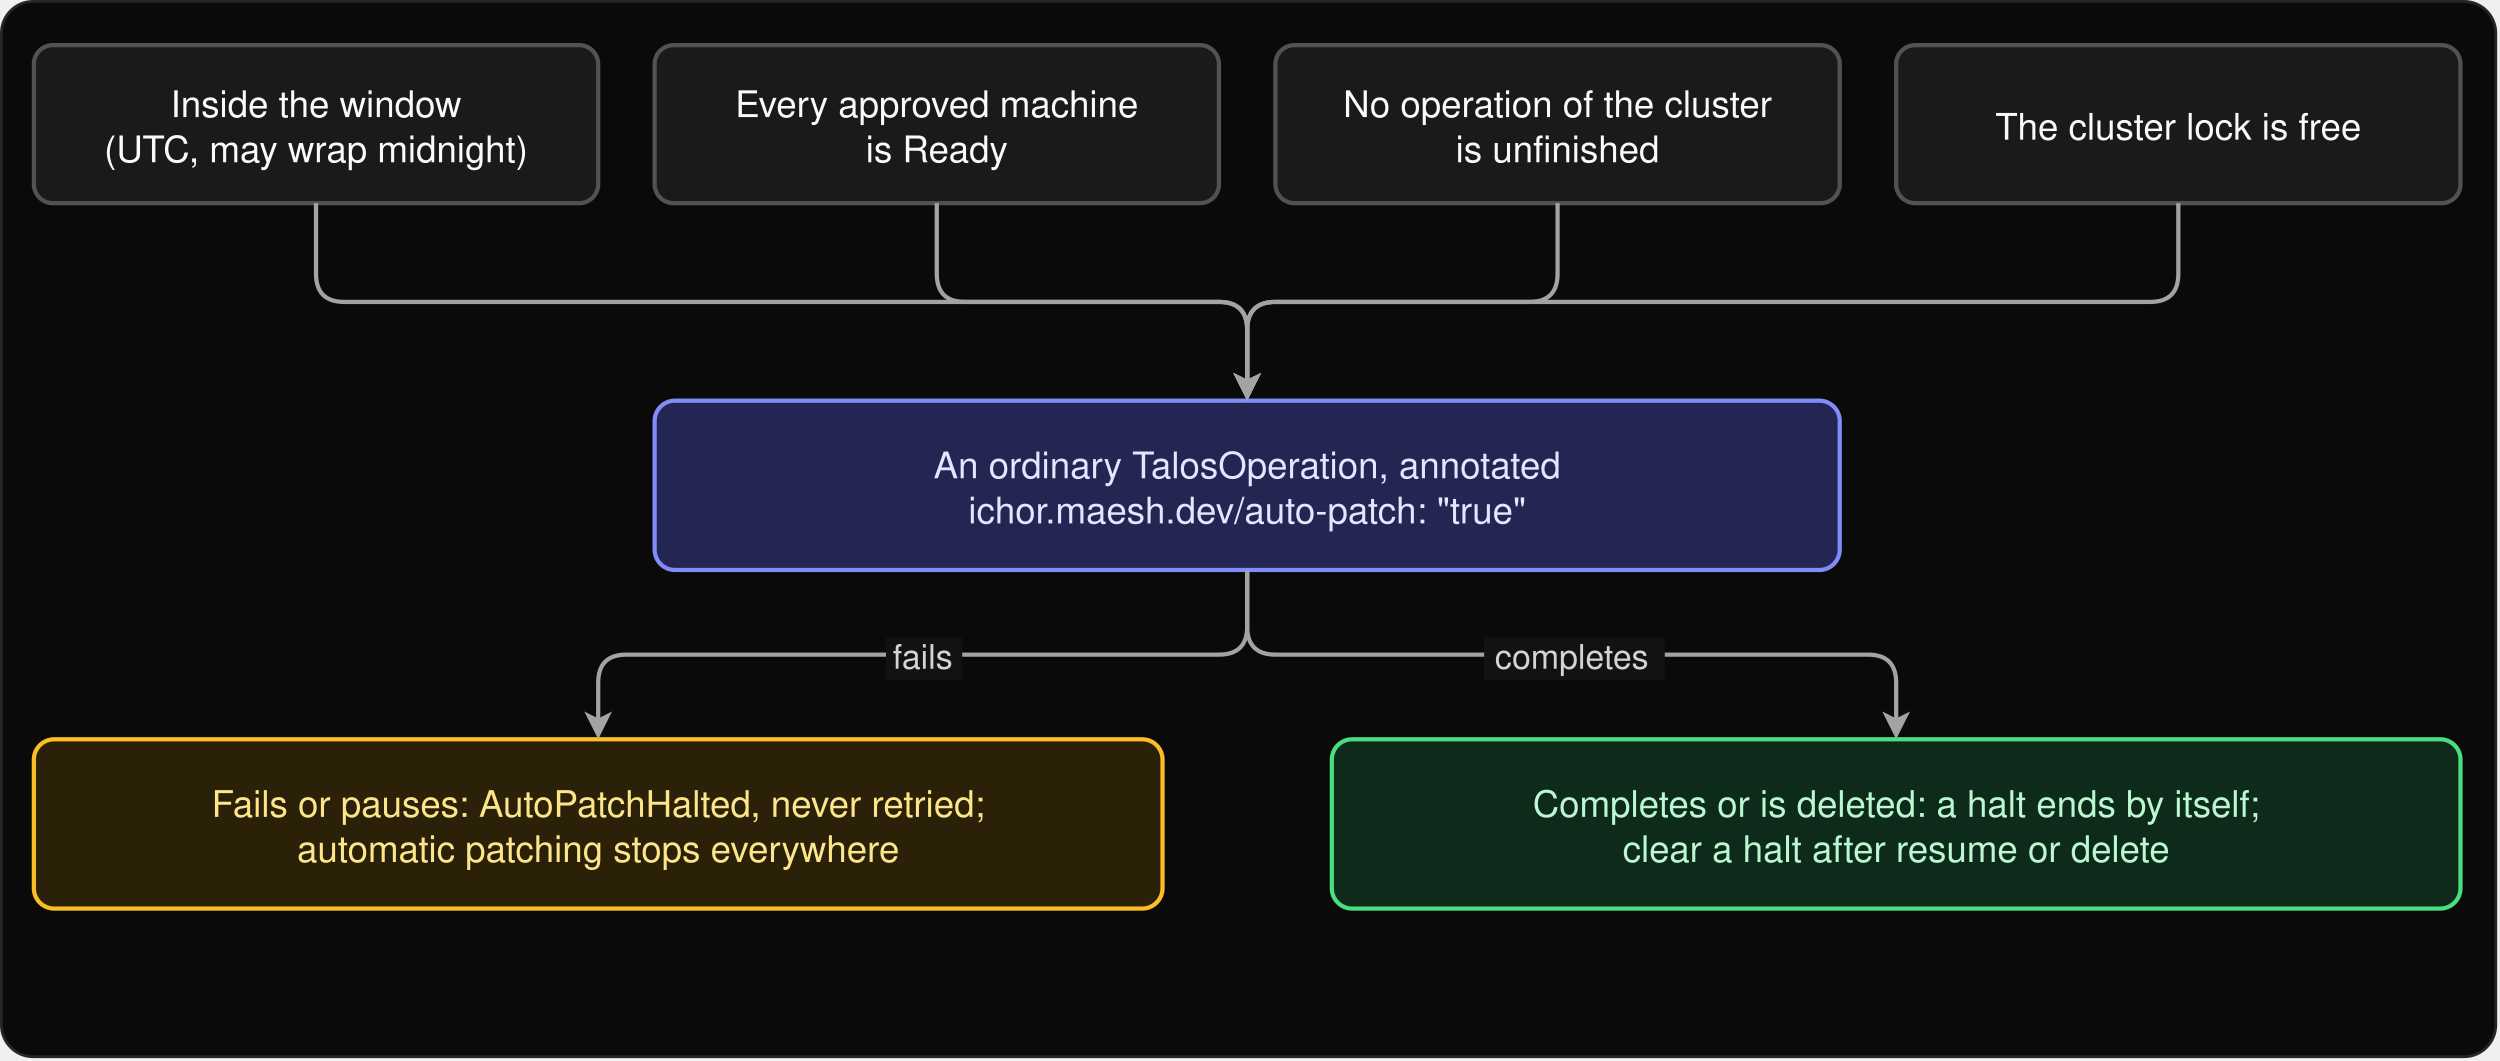
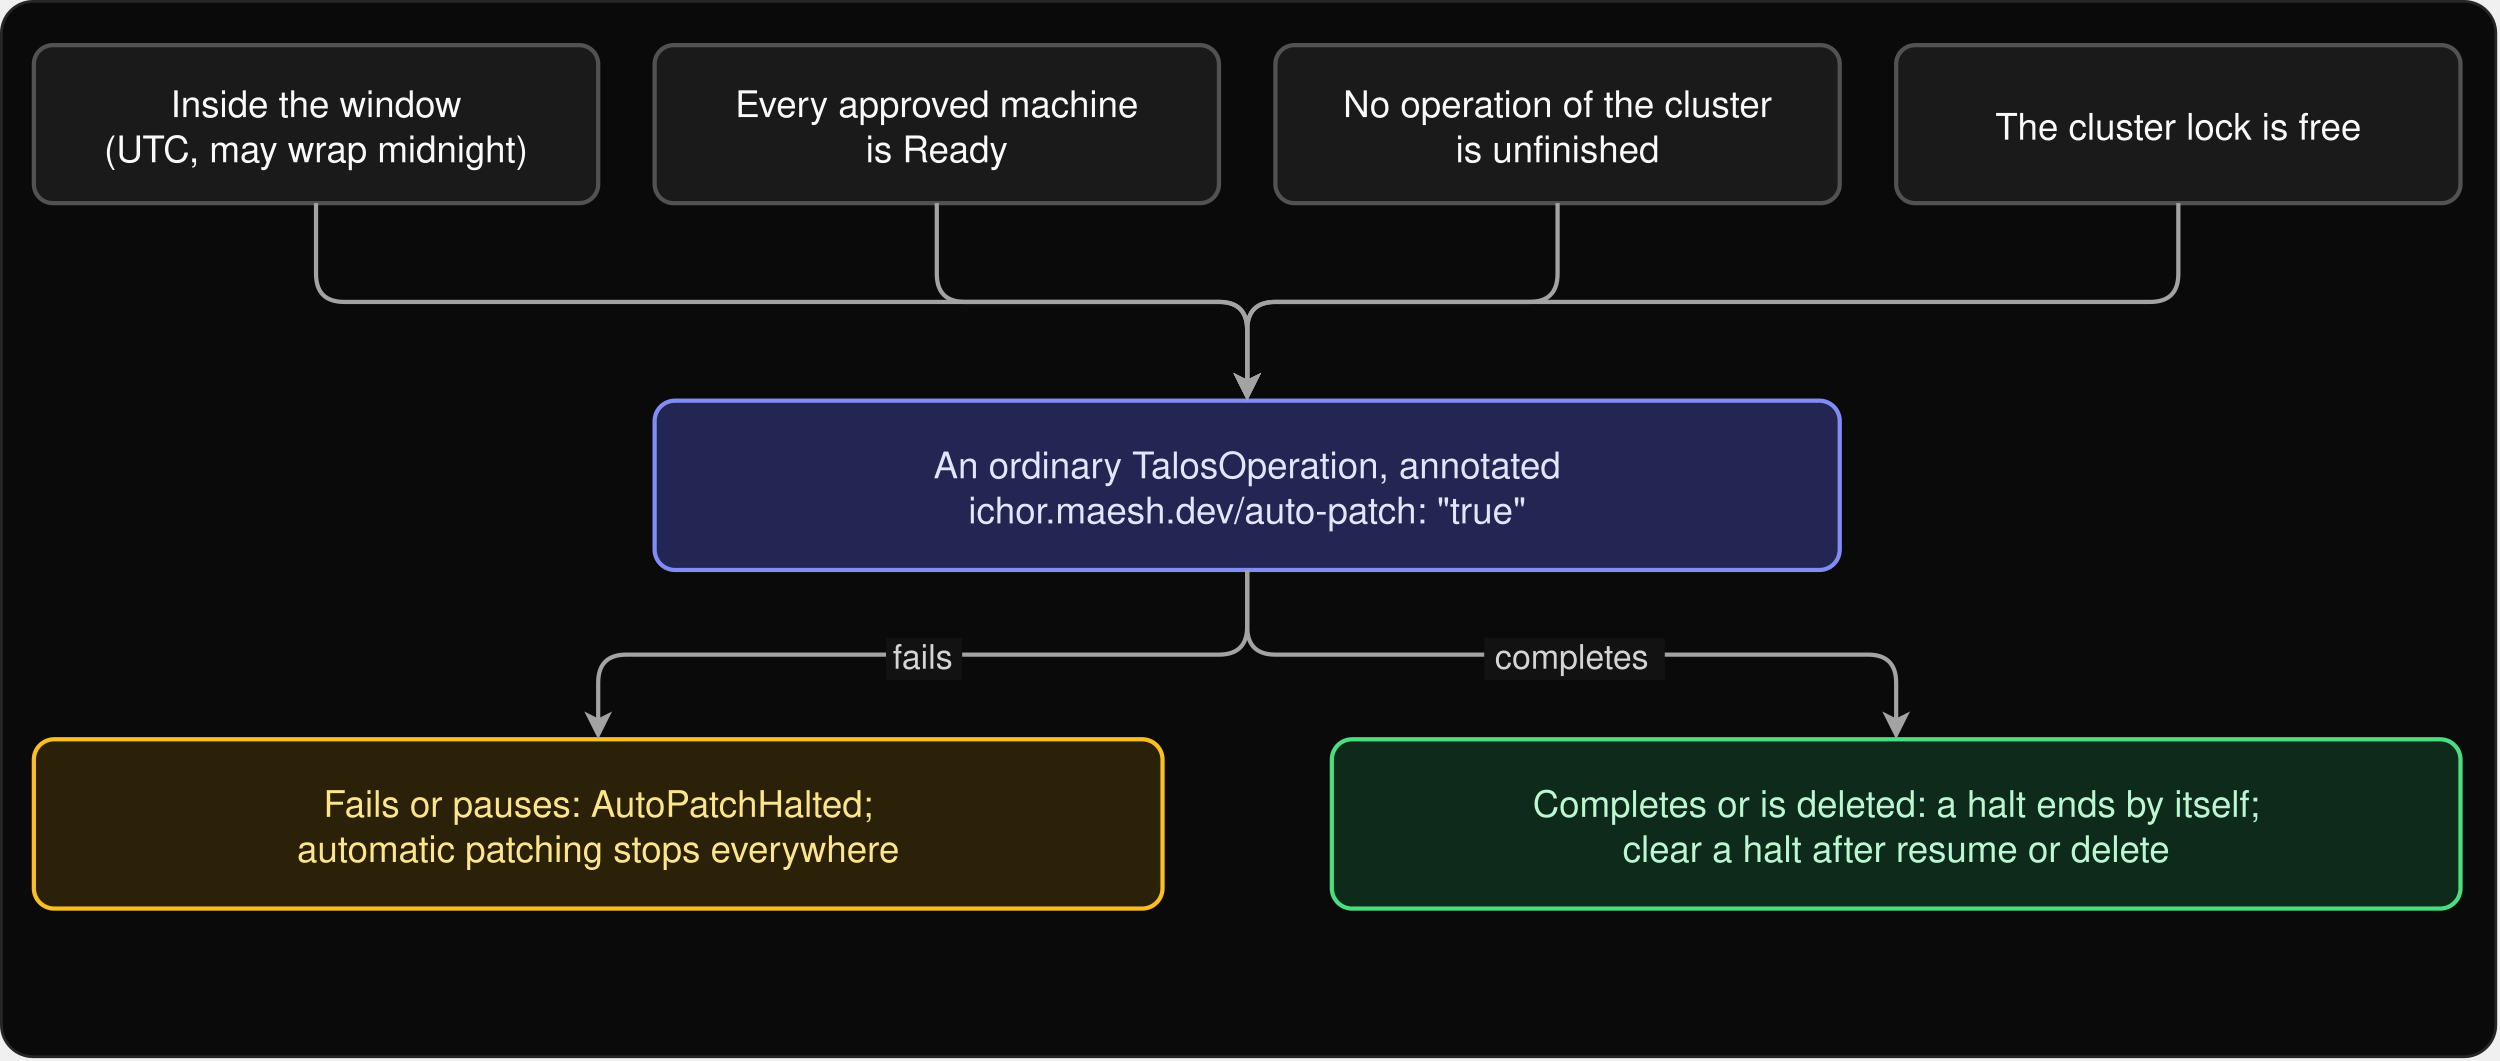
- <svg xmlns="http://www.w3.org/2000/svg" style="background: transparent; background-color: transparent; color-scheme: dark;" version="1.1" width="886px" height="376px" viewBox="0 0 886 376" content="&lt;mxfile host=&quot;Electron&quot;&gt;&#10;  &lt;diagram id=&quot;Automatic patching&quot; name=&quot;Automatic patching&quot;&gt;&#10;    &lt;mxGraphModel grid=&quot;0&quot; gridSize=&quot;10&quot; guides=&quot;1&quot; tooltips=&quot;1&quot; connect=&quot;1&quot; arrows=&quot;1&quot; fold=&quot;0&quot; page=&quot;0&quot; pageScale=&quot;1&quot; pageWidth=&quot;900&quot; pageHeight=&quot;390&quot; math=&quot;0&quot; shadow=&quot;0&quot;&gt;&#10;      &lt;root&gt;&#10;        &lt;mxCell id=&quot;0&quot; style=&quot;html=0;&quot; /&gt;&#10;        &lt;mxCell id=&quot;1&quot; parent=&quot;0&quot; style=&quot;html=0;&quot; /&gt;&#10;        &lt;mxCell id=&quot;pn&quot; parent=&quot;1&quot; style=&quot;rounded=1;arcSize=3;fillColor=light-dark(#FFFFFF,#0A0A0A);strokeColor=light-dark(#E5E5E5,#262626);strokeWidth=1;html=0;&quot; value=&quot;&quot; vertex=&quot;1&quot;&gt;&#10;          &lt;mxGeometry height=&quot;374&quot; width=&quot;884&quot; x=&quot;8&quot; y=&quot;8&quot; as=&quot;geometry&quot; /&gt;&#10;        &lt;/mxCell&gt;&#10;        &lt;mxCell id=&quot;g1&quot; parent=&quot;1&quot; style=&quot;rounded=1;arcSize=12;fillColor=light-dark(#FFFFFF,#1A1A1A);strokeColor=light-dark(#A3A3A3,#525252);strokeWidth=1.5;fontColor=light-dark(#171717,#FAFAFA);fontFamily=Helvetica;fontSize=13;align=center;verticalAlign=middle;html=0;&quot; value=&quot;Inside the window&amp;#xa;(UTC, may wrap midnight)&quot; vertex=&quot;1&quot;&gt;&#10;          &lt;mxGeometry height=&quot;56&quot; width=&quot;200&quot; x=&quot;20&quot; y=&quot;24&quot; as=&quot;geometry&quot; /&gt;&#10;        &lt;/mxCell&gt;&#10;        &lt;mxCell id=&quot;g2&quot; parent=&quot;1&quot; style=&quot;rounded=1;arcSize=12;fillColor=light-dark(#FFFFFF,#1A1A1A);strokeColor=light-dark(#A3A3A3,#525252);strokeWidth=1.5;fontColor=light-dark(#171717,#FAFAFA);fontFamily=Helvetica;fontSize=13;align=center;verticalAlign=middle;html=0;&quot; value=&quot;Every approved machine&amp;#xa;is Ready&quot; vertex=&quot;1&quot;&gt;&#10;          &lt;mxGeometry height=&quot;56&quot; width=&quot;200&quot; x=&quot;240&quot; y=&quot;24&quot; as=&quot;geometry&quot; /&gt;&#10;        &lt;/mxCell&gt;&#10;        &lt;mxCell id=&quot;g3&quot; parent=&quot;1&quot; style=&quot;rounded=1;arcSize=12;fillColor=light-dark(#FFFFFF,#1A1A1A);strokeColor=light-dark(#A3A3A3,#525252);strokeWidth=1.5;fontColor=light-dark(#171717,#FAFAFA);fontFamily=Helvetica;fontSize=13;align=center;verticalAlign=middle;html=0;&quot; value=&quot;No operation of the cluster&amp;#xa;is unfinished&quot; vertex=&quot;1&quot;&gt;&#10;          &lt;mxGeometry height=&quot;56&quot; width=&quot;200&quot; x=&quot;460&quot; y=&quot;24&quot; as=&quot;geometry&quot; /&gt;&#10;        &lt;/mxCell&gt;&#10;        &lt;mxCell id=&quot;g4&quot; parent=&quot;1&quot; style=&quot;rounded=1;arcSize=12;fillColor=light-dark(#FFFFFF,#1A1A1A);strokeColor=light-dark(#A3A3A3,#525252);strokeWidth=1.5;fontColor=light-dark(#171717,#FAFAFA);fontFamily=Helvetica;fontSize=13;align=center;verticalAlign=middle;html=0;&quot; value=&quot;The cluster lock is free&quot; vertex=&quot;1&quot;&gt;&#10;          &lt;mxGeometry height=&quot;56&quot; width=&quot;200&quot; x=&quot;680&quot; y=&quot;24&quot; as=&quot;geometry&quot; /&gt;&#10;        &lt;/mxCell&gt;&#10;        &lt;mxCell id=&quot;g5&quot; parent=&quot;1&quot; style=&quot;rounded=1;arcSize=12;fillColor=light-dark(#EEF2FF,#232553);strokeColor=light-dark(#6366F1,#818CF8);strokeWidth=1.5;fontColor=light-dark(#1E1B4B,#E0E7FF);fontFamily=Helvetica;fontSize=13;align=center;verticalAlign=middle;html=0;&quot; value=&quot;An ordinary TalosOperation, annotated&amp;#xa;ichor.maesh.dev/auto-patch: &amp;quot;true&amp;quot;&quot; vertex=&quot;1&quot;&gt;&#10;          &lt;mxGeometry height=&quot;60&quot; width=&quot;420&quot; x=&quot;240&quot; y=&quot;150&quot; as=&quot;geometry&quot; /&gt;&#10;        &lt;/mxCell&gt;&#10;        &lt;mxCell id=&quot;g6&quot; parent=&quot;1&quot; style=&quot;rounded=1;arcSize=12;fillColor=light-dark(#FFFBEB,#2B2008);strokeColor=light-dark(#D97706,#FBBF24);strokeWidth=1.5;fontColor=light-dark(#78350F,#FDE68A);fontFamily=Helvetica;fontSize=13;align=center;verticalAlign=middle;html=0;&quot; value=&quot;Fails or pauses: AutoPatchHalted, never retried;&amp;#xa;automatic patching stops everywhere&quot; vertex=&quot;1&quot;&gt;&#10;          &lt;mxGeometry height=&quot;60&quot; width=&quot;400&quot; x=&quot;20&quot; y=&quot;270&quot; as=&quot;geometry&quot; /&gt;&#10;        &lt;/mxCell&gt;&#10;        &lt;mxCell id=&quot;g7&quot; parent=&quot;1&quot; style=&quot;rounded=1;arcSize=12;fillColor=light-dark(#F0FDF4,#0E2A1B);strokeColor=light-dark(#16A34A,#4ADE80);strokeWidth=1.5;fontColor=light-dark(#14532D,#BBF7D0);fontFamily=Helvetica;fontSize=13;align=center;verticalAlign=middle;html=0;&quot; value=&quot;Completes or is deleted: a halt ends by itself;&amp;#xa;clear a halt after resume or delete&quot; vertex=&quot;1&quot;&gt;&#10;          &lt;mxGeometry height=&quot;60&quot; width=&quot;400&quot; x=&quot;480&quot; y=&quot;270&quot; as=&quot;geometry&quot; /&gt;&#10;        &lt;/mxCell&gt;&#10;        &lt;mxCell id=&quot;h1&quot; edge=&quot;1&quot; parent=&quot;1&quot; source=&quot;g1&quot; style=&quot;edgeStyle=orthogonalEdgeStyle;rounded=1;orthogonalLoop=1;jettySize=auto;html=0;strokeColor=light-dark(#737373,#A3A3A3);strokeWidth=1.5;endArrow=classic;endFill=1;endSize=5;fontFamily=Helvetica;fontSize=12;fontColor=light-dark(#404040,#D4D4D4);exitX=0.5;exitY=1;exitDx=0;exitDy=0;entryX=0.5;entryY=0;entryDx=0;entryDy=0;&quot; target=&quot;g5&quot; value=&quot;&quot;&gt;&#10;          &lt;mxGeometry relative=&quot;1&quot; as=&quot;geometry&quot; /&gt;&#10;        &lt;/mxCell&gt;&#10;        &lt;mxCell id=&quot;h2&quot; edge=&quot;1&quot; parent=&quot;1&quot; source=&quot;g2&quot; style=&quot;edgeStyle=orthogonalEdgeStyle;rounded=1;orthogonalLoop=1;jettySize=auto;html=0;strokeColor=light-dark(#737373,#A3A3A3);strokeWidth=1.5;endArrow=classic;endFill=1;endSize=5;fontFamily=Helvetica;fontSize=12;fontColor=light-dark(#404040,#D4D4D4);exitX=0.5;exitY=1;exitDx=0;exitDy=0;entryX=0.5;entryY=0;entryDx=0;entryDy=0;&quot; target=&quot;g5&quot; value=&quot;&quot;&gt;&#10;          &lt;mxGeometry relative=&quot;1&quot; as=&quot;geometry&quot; /&gt;&#10;        &lt;/mxCell&gt;&#10;        &lt;mxCell id=&quot;h3&quot; edge=&quot;1&quot; parent=&quot;1&quot; source=&quot;g3&quot; style=&quot;edgeStyle=orthogonalEdgeStyle;rounded=1;orthogonalLoop=1;jettySize=auto;html=0;strokeColor=light-dark(#737373,#A3A3A3);strokeWidth=1.5;endArrow=classic;endFill=1;endSize=5;fontFamily=Helvetica;fontSize=12;fontColor=light-dark(#404040,#D4D4D4);exitX=0.5;exitY=1;exitDx=0;exitDy=0;entryX=0.5;entryY=0;entryDx=0;entryDy=0;&quot; target=&quot;g5&quot; value=&quot;&quot;&gt;&#10;          &lt;mxGeometry relative=&quot;1&quot; as=&quot;geometry&quot; /&gt;&#10;        &lt;/mxCell&gt;&#10;        &lt;mxCell id=&quot;h4&quot; edge=&quot;1&quot; parent=&quot;1&quot; source=&quot;g4&quot; style=&quot;edgeStyle=orthogonalEdgeStyle;rounded=1;orthogonalLoop=1;jettySize=auto;html=0;strokeColor=light-dark(#737373,#A3A3A3);strokeWidth=1.5;endArrow=classic;endFill=1;endSize=5;fontFamily=Helvetica;fontSize=12;fontColor=light-dark(#404040,#D4D4D4);exitX=0.5;exitY=1;exitDx=0;exitDy=0;entryX=0.5;entryY=0;entryDx=0;entryDy=0;&quot; target=&quot;g5&quot; value=&quot;&quot;&gt;&#10;          &lt;mxGeometry relative=&quot;1&quot; as=&quot;geometry&quot; /&gt;&#10;        &lt;/mxCell&gt;&#10;        &lt;mxCell id=&quot;h5&quot; edge=&quot;1&quot; parent=&quot;1&quot; source=&quot;g5&quot; style=&quot;edgeStyle=orthogonalEdgeStyle;rounded=1;orthogonalLoop=1;jettySize=auto;html=0;strokeColor=light-dark(#737373,#A3A3A3);strokeWidth=1.5;endArrow=classic;endFill=1;endSize=5;fontFamily=Helvetica;fontSize=12;fontColor=light-dark(#404040,#D4D4D4);exitX=0.5;exitY=1;exitDx=0;exitDy=0;entryX=0.5;entryY=0;entryDx=0;entryDy=0;&quot; target=&quot;g6&quot; value=&quot;fails&quot;&gt;&#10;          &lt;mxGeometry relative=&quot;1&quot; as=&quot;geometry&quot; /&gt;&#10;        &lt;/mxCell&gt;&#10;        &lt;mxCell id=&quot;h6&quot; edge=&quot;1&quot; parent=&quot;1&quot; source=&quot;g5&quot; style=&quot;edgeStyle=orthogonalEdgeStyle;rounded=1;orthogonalLoop=1;jettySize=auto;html=0;strokeColor=light-dark(#737373,#A3A3A3);strokeWidth=1.5;endArrow=classic;endFill=1;endSize=5;fontFamily=Helvetica;fontSize=12;fontColor=light-dark(#404040,#D4D4D4);exitX=0.5;exitY=1;exitDx=0;exitDy=0;entryX=0.5;entryY=0;entryDx=0;entryDy=0;&quot; target=&quot;g7&quot; value=&quot;completes&quot;&gt;&#10;          &lt;mxGeometry relative=&quot;1&quot; as=&quot;geometry&quot; /&gt;&#10;        &lt;/mxCell&gt;&#10;      &lt;/root&gt;&#10;    &lt;/mxGraphModel&gt;&#10;  &lt;/diagram&gt;&#10;&lt;/mxfile&gt;&#10;">
+ <svg xmlns="http://www.w3.org/2000/svg" style="background: transparent; background-color: transparent; color-scheme: dark;" version="1.1" width="886px" height="376px" viewBox="0 0 886 376" content="&lt;mxfile host=&quot;Electron&quot;&gt;&#10;  &lt;diagram id=&quot;Automatic patching&quot; name=&quot;Automatic patching&quot;&gt;&#10;    &lt;mxGraphModel grid=&quot;0&quot; gridSize=&quot;10&quot; guides=&quot;1&quot; tooltips=&quot;1&quot; connect=&quot;1&quot; arrows=&quot;1&quot; fold=&quot;0&quot; page=&quot;0&quot; pageScale=&quot;1&quot; pageWidth=&quot;900&quot; pageHeight=&quot;390&quot; math=&quot;0&quot; shadow=&quot;0&quot;&gt;&#10;      &lt;root&gt;&#10;        &lt;mxCell id=&quot;0&quot; style=&quot;html=0;&quot; /&gt;&#10;        &lt;mxCell id=&quot;1&quot; parent=&quot;0&quot; style=&quot;html=0;&quot; /&gt;&#10;        &lt;mxCell id=&quot;pn&quot; parent=&quot;1&quot; style=&quot;rounded=1;arcSize=3;fillColor=light-dark(#FFFFFF,#0A0A0A);strokeColor=light-dark(#E5E5E5,#262626);strokeWidth=1;html=0;&quot; value=&quot;&quot; vertex=&quot;1&quot;&gt;&#10;          &lt;mxGeometry height=&quot;374&quot; width=&quot;884&quot; x=&quot;8&quot; y=&quot;8&quot; as=&quot;geometry&quot; /&gt;&#10;        &lt;/mxCell&gt;&#10;        &lt;mxCell id=&quot;g1&quot; parent=&quot;1&quot; style=&quot;rounded=1;arcSize=12;fillColor=light-dark(#FFFFFF,#1A1A1A);strokeColor=light-dark(#A3A3A3,#525252);strokeWidth=1.5;fontColor=light-dark(#171717,#FAFAFA);fontFamily=Helvetica;fontSize=13;align=center;verticalAlign=middle;html=0;&quot; value=&quot;Inside the window&amp;#xa;(UTC, may wrap midnight)&quot; vertex=&quot;1&quot;&gt;&#10;          &lt;mxGeometry height=&quot;56&quot; width=&quot;200&quot; x=&quot;20&quot; y=&quot;24&quot; as=&quot;geometry&quot; /&gt;&#10;        &lt;/mxCell&gt;&#10;        &lt;mxCell id=&quot;g2&quot; parent=&quot;1&quot; style=&quot;rounded=1;arcSize=12;fillColor=light-dark(#FFFFFF,#1A1A1A);strokeColor=light-dark(#A3A3A3,#525252);strokeWidth=1.5;fontColor=light-dark(#171717,#FAFAFA);fontFamily=Helvetica;fontSize=13;align=center;verticalAlign=middle;html=0;&quot; value=&quot;Every approved machine&amp;#xa;is Ready&quot; vertex=&quot;1&quot;&gt;&#10;          &lt;mxGeometry height=&quot;56&quot; width=&quot;200&quot; x=&quot;240&quot; y=&quot;24&quot; as=&quot;geometry&quot; /&gt;&#10;        &lt;/mxCell&gt;&#10;        &lt;mxCell id=&quot;g3&quot; parent=&quot;1&quot; style=&quot;rounded=1;arcSize=12;fillColor=light-dark(#FFFFFF,#1A1A1A);strokeColor=light-dark(#A3A3A3,#525252);strokeWidth=1.5;fontColor=light-dark(#171717,#FAFAFA);fontFamily=Helvetica;fontSize=13;align=center;verticalAlign=middle;html=0;&quot; value=&quot;No operation of the cluster&amp;#xa;is unfinished&quot; vertex=&quot;1&quot;&gt;&#10;          &lt;mxGeometry height=&quot;56&quot; width=&quot;200&quot; x=&quot;460&quot; y=&quot;24&quot; as=&quot;geometry&quot; /&gt;&#10;        &lt;/mxCell&gt;&#10;        &lt;mxCell id=&quot;g4&quot; parent=&quot;1&quot; style=&quot;rounded=1;arcSize=12;fillColor=light-dark(#FFFFFF,#1A1A1A);strokeColor=light-dark(#A3A3A3,#525252);strokeWidth=1.5;fontColor=light-dark(#171717,#FAFAFA);fontFamily=Helvetica;fontSize=13;align=center;verticalAlign=middle;html=0;&quot; value=&quot;The cluster lock is free&quot; vertex=&quot;1&quot;&gt;&#10;          &lt;mxGeometry height=&quot;56&quot; width=&quot;200&quot; x=&quot;680&quot; y=&quot;24&quot; as=&quot;geometry&quot; /&gt;&#10;        &lt;/mxCell&gt;&#10;        &lt;mxCell id=&quot;g5&quot; parent=&quot;1&quot; style=&quot;rounded=1;arcSize=12;fillColor=light-dark(#EEF2FF,#232553);strokeColor=light-dark(#6366F1,#818CF8);strokeWidth=1.5;fontColor=light-dark(#1E1B4B,#E0E7FF);fontFamily=Helvetica;fontSize=13;align=center;verticalAlign=middle;html=0;&quot; value=&quot;An ordinary TalosOperation, annotated&amp;#xa;ichor.maesh.dev/auto-patch: &amp;quot;true&amp;quot;&quot; vertex=&quot;1&quot;&gt;&#10;          &lt;mxGeometry height=&quot;60&quot; width=&quot;420&quot; x=&quot;240&quot; y=&quot;150&quot; as=&quot;geometry&quot; /&gt;&#10;        &lt;/mxCell&gt;&#10;        &lt;mxCell id=&quot;g6&quot; parent=&quot;1&quot; style=&quot;rounded=1;arcSize=12;fillColor=light-dark(#FFFBEB,#2B2008);strokeColor=light-dark(#D97706,#FBBF24);strokeWidth=1.5;fontColor=light-dark(#78350F,#FDE68A);fontFamily=Helvetica;fontSize=13;align=center;verticalAlign=middle;html=0;&quot; value=&quot;Fails or pauses: AutoPatchHalted;&amp;#xa;automatic patching stops everywhere&quot; vertex=&quot;1&quot;&gt;&#10;          &lt;mxGeometry height=&quot;60&quot; width=&quot;400&quot; x=&quot;20&quot; y=&quot;270&quot; as=&quot;geometry&quot; /&gt;&#10;        &lt;/mxCell&gt;&#10;        &lt;mxCell id=&quot;g7&quot; parent=&quot;1&quot; style=&quot;rounded=1;arcSize=12;fillColor=light-dark(#F0FDF4,#0E2A1B);strokeColor=light-dark(#16A34A,#4ADE80);strokeWidth=1.5;fontColor=light-dark(#14532D,#BBF7D0);fontFamily=Helvetica;fontSize=13;align=center;verticalAlign=middle;html=0;&quot; value=&quot;Completes or is deleted: a halt ends by itself;&amp;#xa;clear a halt after resume or delete&quot; vertex=&quot;1&quot;&gt;&#10;          &lt;mxGeometry height=&quot;60&quot; width=&quot;400&quot; x=&quot;480&quot; y=&quot;270&quot; as=&quot;geometry&quot; /&gt;&#10;        &lt;/mxCell&gt;&#10;        &lt;mxCell id=&quot;h1&quot; edge=&quot;1&quot; parent=&quot;1&quot; source=&quot;g1&quot; style=&quot;edgeStyle=orthogonalEdgeStyle;rounded=1;orthogonalLoop=1;jettySize=auto;html=0;strokeColor=light-dark(#737373,#A3A3A3);strokeWidth=1.5;endArrow=classic;endFill=1;endSize=5;fontFamily=Helvetica;fontSize=12;fontColor=light-dark(#404040,#D4D4D4);exitX=0.5;exitY=1;exitDx=0;exitDy=0;entryX=0.5;entryY=0;entryDx=0;entryDy=0;&quot; target=&quot;g5&quot; value=&quot;&quot;&gt;&#10;          &lt;mxGeometry relative=&quot;1&quot; as=&quot;geometry&quot; /&gt;&#10;        &lt;/mxCell&gt;&#10;        &lt;mxCell id=&quot;h2&quot; edge=&quot;1&quot; parent=&quot;1&quot; source=&quot;g2&quot; style=&quot;edgeStyle=orthogonalEdgeStyle;rounded=1;orthogonalLoop=1;jettySize=auto;html=0;strokeColor=light-dark(#737373,#A3A3A3);strokeWidth=1.5;endArrow=classic;endFill=1;endSize=5;fontFamily=Helvetica;fontSize=12;fontColor=light-dark(#404040,#D4D4D4);exitX=0.5;exitY=1;exitDx=0;exitDy=0;entryX=0.5;entryY=0;entryDx=0;entryDy=0;&quot; target=&quot;g5&quot; value=&quot;&quot;&gt;&#10;          &lt;mxGeometry relative=&quot;1&quot; as=&quot;geometry&quot; /&gt;&#10;        &lt;/mxCell&gt;&#10;        &lt;mxCell id=&quot;h3&quot; edge=&quot;1&quot; parent=&quot;1&quot; source=&quot;g3&quot; style=&quot;edgeStyle=orthogonalEdgeStyle;rounded=1;orthogonalLoop=1;jettySize=auto;html=0;strokeColor=light-dark(#737373,#A3A3A3);strokeWidth=1.5;endArrow=classic;endFill=1;endSize=5;fontFamily=Helvetica;fontSize=12;fontColor=light-dark(#404040,#D4D4D4);exitX=0.5;exitY=1;exitDx=0;exitDy=0;entryX=0.5;entryY=0;entryDx=0;entryDy=0;&quot; target=&quot;g5&quot; value=&quot;&quot;&gt;&#10;          &lt;mxGeometry relative=&quot;1&quot; as=&quot;geometry&quot; /&gt;&#10;        &lt;/mxCell&gt;&#10;        &lt;mxCell id=&quot;h4&quot; edge=&quot;1&quot; parent=&quot;1&quot; source=&quot;g4&quot; style=&quot;edgeStyle=orthogonalEdgeStyle;rounded=1;orthogonalLoop=1;jettySize=auto;html=0;strokeColor=light-dark(#737373,#A3A3A3);strokeWidth=1.5;endArrow=classic;endFill=1;endSize=5;fontFamily=Helvetica;fontSize=12;fontColor=light-dark(#404040,#D4D4D4);exitX=0.5;exitY=1;exitDx=0;exitDy=0;entryX=0.5;entryY=0;entryDx=0;entryDy=0;&quot; target=&quot;g5&quot; value=&quot;&quot;&gt;&#10;          &lt;mxGeometry relative=&quot;1&quot; as=&quot;geometry&quot; /&gt;&#10;        &lt;/mxCell&gt;&#10;        &lt;mxCell id=&quot;h5&quot; edge=&quot;1&quot; parent=&quot;1&quot; source=&quot;g5&quot; style=&quot;edgeStyle=orthogonalEdgeStyle;rounded=1;orthogonalLoop=1;jettySize=auto;html=0;strokeColor=light-dark(#737373,#A3A3A3);strokeWidth=1.5;endArrow=classic;endFill=1;endSize=5;fontFamily=Helvetica;fontSize=12;fontColor=light-dark(#404040,#D4D4D4);exitX=0.5;exitY=1;exitDx=0;exitDy=0;entryX=0.5;entryY=0;entryDx=0;entryDy=0;&quot; target=&quot;g6&quot; value=&quot;fails&quot;&gt;&#10;          &lt;mxGeometry relative=&quot;1&quot; as=&quot;geometry&quot; /&gt;&#10;        &lt;/mxCell&gt;&#10;        &lt;mxCell id=&quot;h6&quot; edge=&quot;1&quot; parent=&quot;1&quot; source=&quot;g5&quot; style=&quot;edgeStyle=orthogonalEdgeStyle;rounded=1;orthogonalLoop=1;jettySize=auto;html=0;strokeColor=light-dark(#737373,#A3A3A3);strokeWidth=1.5;endArrow=classic;endFill=1;endSize=5;fontFamily=Helvetica;fontSize=12;fontColor=light-dark(#404040,#D4D4D4);exitX=0.5;exitY=1;exitDx=0;exitDy=0;entryX=0.5;entryY=0;entryDx=0;entryDy=0;&quot; target=&quot;g7&quot; value=&quot;completes&quot;&gt;&#10;          &lt;mxGeometry relative=&quot;1&quot; as=&quot;geometry&quot; /&gt;&#10;        &lt;/mxCell&gt;&#10;      &lt;/root&gt;&#10;    &lt;/mxGraphModel&gt;&#10;  &lt;/diagram&gt;&#10;&lt;/mxfile&gt;&#10;">
  <defs />
  <g>
    <g data-cell-id="0">
      <g data-cell-id="1">
        <g data-cell-id="pn">
          <g transform="translate(0.5,0.5)">
            <rect x="0" y="0" width="884" height="374" rx="11.22" ry="11.22" fill="#ffffff" stroke="#e5e5e5" pointer-events="all" style="fill: rgb(10, 10, 10); stroke: rgb(38, 38, 38);" />
          </g>
        </g>
        <g data-cell-id="g1">
          <g>
            <rect x="12" y="16" width="200" height="56" rx="6.72" ry="6.72" fill="#ffffff" stroke="#a3a3a3" stroke-width="1.5" pointer-events="all" style="fill: rgb(26, 26, 26); stroke: rgb(82, 82, 82);" />
          </g>
          <g>
            <g fill="#171717" font-family="Helvetica" text-anchor="middle" font-size="13px" style="fill: rgb(250, 250, 250);">
              <text x="112" y="41.5">Inside the window</text>
              <text x="112" y="57.5">(UTC, may wrap midnight)</text>
            </g>
          </g>
        </g>
        <g data-cell-id="g2">
          <g>
            <rect x="232" y="16" width="200" height="56" rx="6.72" ry="6.72" fill="#ffffff" stroke="#a3a3a3" stroke-width="1.5" pointer-events="all" style="fill: rgb(26, 26, 26); stroke: rgb(82, 82, 82);" />
          </g>
          <g>
            <g fill="#171717" font-family="Helvetica" text-anchor="middle" font-size="13px" style="fill: rgb(250, 250, 250);">
              <text x="332" y="41.5">Every approved machine</text>
              <text x="332" y="57.5">is Ready</text>
            </g>
          </g>
        </g>
        <g data-cell-id="g3">
          <g>
            <rect x="452" y="16" width="200" height="56" rx="6.72" ry="6.72" fill="#ffffff" stroke="#a3a3a3" stroke-width="1.5" pointer-events="all" style="fill: rgb(26, 26, 26); stroke: rgb(82, 82, 82);" />
          </g>
          <g>
            <g fill="#171717" font-family="Helvetica" text-anchor="middle" font-size="13px" style="fill: rgb(250, 250, 250);">
              <text x="552" y="41.5">No operation of the cluster</text>
              <text x="552" y="57.5">is unfinished</text>
            </g>
          </g>
        </g>
        <g data-cell-id="g4">
          <g>
            <rect x="672" y="16" width="200" height="56" rx="6.72" ry="6.72" fill="#ffffff" stroke="#a3a3a3" stroke-width="1.5" pointer-events="all" style="fill: rgb(26, 26, 26); stroke: rgb(82, 82, 82);" />
          </g>
          <g>
            <g fill="#171717" font-family="Helvetica" text-anchor="middle" font-size="13px" style="fill: rgb(250, 250, 250);">
              <text x="772" y="49.5">The cluster lock is free</text>
            </g>
          </g>
        </g>
        <g data-cell-id="g5">
          <g>
            <rect x="232" y="142" width="420" height="60" rx="7.2" ry="7.2" fill="#eef2ff" stroke="#6366f1" stroke-width="1.5" pointer-events="all" style="fill: rgb(35, 37, 83); stroke: rgb(129, 140, 248);" />
          </g>
          <g>
            <g fill="#1E1B4B" font-family="Helvetica" text-anchor="middle" font-size="13px" style="fill: rgb(224, 231, 255);">
              <text x="442" y="169.5">An ordinary TalosOperation, annotated</text>
              <text x="442" y="185.5">ichor.maesh.dev/auto-patch: "true"</text>
            </g>
          </g>
        </g>
        <g data-cell-id="g6">
          <g>
            <rect x="12" y="262" width="400" height="60" rx="7.2" ry="7.2" fill="#fffbeb" stroke="#d97706" stroke-width="1.5" pointer-events="all" style="fill: rgb(43, 32, 8); stroke: rgb(251, 191, 36);" />
          </g>
          <g>
            <g fill="#78350F" font-family="Helvetica" text-anchor="middle" font-size="13px" style="fill: rgb(253, 230, 138);">
-               <text x="212" y="289.5">Fails or pauses: AutoPatchHalted, never retried;</text>
+               <text x="212" y="289.5">Fails or pauses: AutoPatchHalted;</text>
              <text x="212" y="305.5">automatic patching stops everywhere</text>
            </g>
          </g>
        </g>
        <g data-cell-id="g7">
          <g>
            <rect x="472" y="262" width="400" height="60" rx="7.2" ry="7.2" fill="#f0fdf4" stroke="#16a34a" stroke-width="1.5" pointer-events="all" style="fill: rgb(14, 42, 27); stroke: rgb(74, 222, 128);" />
          </g>
          <g>
            <g fill="#14532D" font-family="Helvetica" text-anchor="middle" font-size="13px" style="fill: rgb(187, 247, 208);">
              <text x="672" y="289.5">Completes or is deleted: a halt ends by itself;</text>
              <text x="672" y="305.5">clear a halt after resume or delete</text>
            </g>
          </g>
        </g>
        <g data-cell-id="h1">
          <g>
            <path d="M 112 72 L 112 97 Q 112 107 122 107 L 432 107 Q 442 107 442 117 L 442 135.45" fill="none" stroke="#737373" stroke-width="1.5" stroke-miterlimit="10" pointer-events="stroke" style="stroke: rgb(163, 163, 163);" />
            <path d="M 442 140.32 L 438.75 133.82 L 442 135.45 L 445.25 133.82 Z" fill="#737373" stroke="#737373" stroke-width="1.5" stroke-miterlimit="10" pointer-events="all" style="fill: rgb(163, 163, 163); stroke: rgb(163, 163, 163);" />
          </g>
        </g>
        <g data-cell-id="h2">
          <g>
            <path d="M 332 72 L 332 97 Q 332 107 342 107 L 432 107 Q 442 107 442 117 L 442 135.45" fill="none" stroke="#737373" stroke-width="1.5" stroke-miterlimit="10" pointer-events="stroke" style="stroke: rgb(163, 163, 163);" />
            <path d="M 442 140.32 L 438.75 133.82 L 442 135.45 L 445.25 133.82 Z" fill="#737373" stroke="#737373" stroke-width="1.5" stroke-miterlimit="10" pointer-events="all" style="fill: rgb(163, 163, 163); stroke: rgb(163, 163, 163);" />
          </g>
        </g>
        <g data-cell-id="h3">
          <g>
            <path d="M 552 72 L 552 97 Q 552 107 542 107 L 452 107 Q 442 107 442 117 L 442 135.45" fill="none" stroke="#737373" stroke-width="1.5" stroke-miterlimit="10" pointer-events="stroke" style="stroke: rgb(163, 163, 163);" />
            <path d="M 442 140.32 L 438.75 133.82 L 442 135.45 L 445.25 133.82 Z" fill="#737373" stroke="#737373" stroke-width="1.5" stroke-miterlimit="10" pointer-events="all" style="fill: rgb(163, 163, 163); stroke: rgb(163, 163, 163);" />
          </g>
        </g>
        <g data-cell-id="h4">
          <g>
            <path d="M 772 72 L 772 97 Q 772 107 762 107 L 452 107 Q 442 107 442 117 L 442 135.45" fill="none" stroke="#737373" stroke-width="1.5" stroke-miterlimit="10" pointer-events="stroke" style="stroke: rgb(163, 163, 163);" />
            <path d="M 442 140.32 L 438.75 133.82 L 442 135.45 L 445.25 133.82 Z" fill="#737373" stroke="#737373" stroke-width="1.5" stroke-miterlimit="10" pointer-events="all" style="fill: rgb(163, 163, 163); stroke: rgb(163, 163, 163);" />
          </g>
        </g>
        <g data-cell-id="h5">
          <g>
            <path d="M 442 202 L 442 222 Q 442 232 432 232 L 222 232 Q 212 232 212 242 L 212 255.45" fill="none" stroke="#737373" stroke-width="1.5" stroke-miterlimit="10" pointer-events="stroke" style="stroke: rgb(163, 163, 163);" />
            <path d="M 212 260.32 L 208.75 253.82 L 212 255.45 L 215.25 253.82 Z" fill="#737373" stroke="#737373" stroke-width="1.5" stroke-miterlimit="10" pointer-events="all" style="fill: rgb(163, 163, 163); stroke: rgb(163, 163, 163);" />
          </g>
          <g>
            <g fill="#404040" font-family="Helvetica" text-anchor="middle" font-size="12px" style="fill: rgb(212, 212, 212);">
              <rect fill="#ffffff" stroke="none" x="314" y="226" width="27" height="15" stroke-width="0" style="fill: var(--ge-dark-color, #121212);" />
              <text x="327" y="237">fails</text>
            </g>
          </g>
        </g>
        <g data-cell-id="h6">
          <g>
            <path d="M 442 202 L 442 222 Q 442 232 452 232 L 662 232 Q 672 232 672 242 L 672 255.45" fill="none" stroke="#737373" stroke-width="1.5" stroke-miterlimit="10" pointer-events="stroke" style="stroke: rgb(163, 163, 163);" />
            <path d="M 672 260.32 L 668.75 253.82 L 672 255.45 L 675.25 253.82 Z" fill="#737373" stroke="#737373" stroke-width="1.5" stroke-miterlimit="10" pointer-events="all" style="fill: rgb(163, 163, 163); stroke: rgb(163, 163, 163);" />
          </g>
          <g>
            <g fill="#404040" font-family="Helvetica" text-anchor="middle" font-size="12px" style="fill: rgb(212, 212, 212);">
              <rect fill="#ffffff" stroke="none" x="526" y="226" width="64" height="15" stroke-width="0" style="fill: var(--ge-dark-color, #121212);" />
              <text x="557" y="237">completes</text>
            </g>
          </g>
        </g>
      </g>
    </g>
  </g>
</svg>
